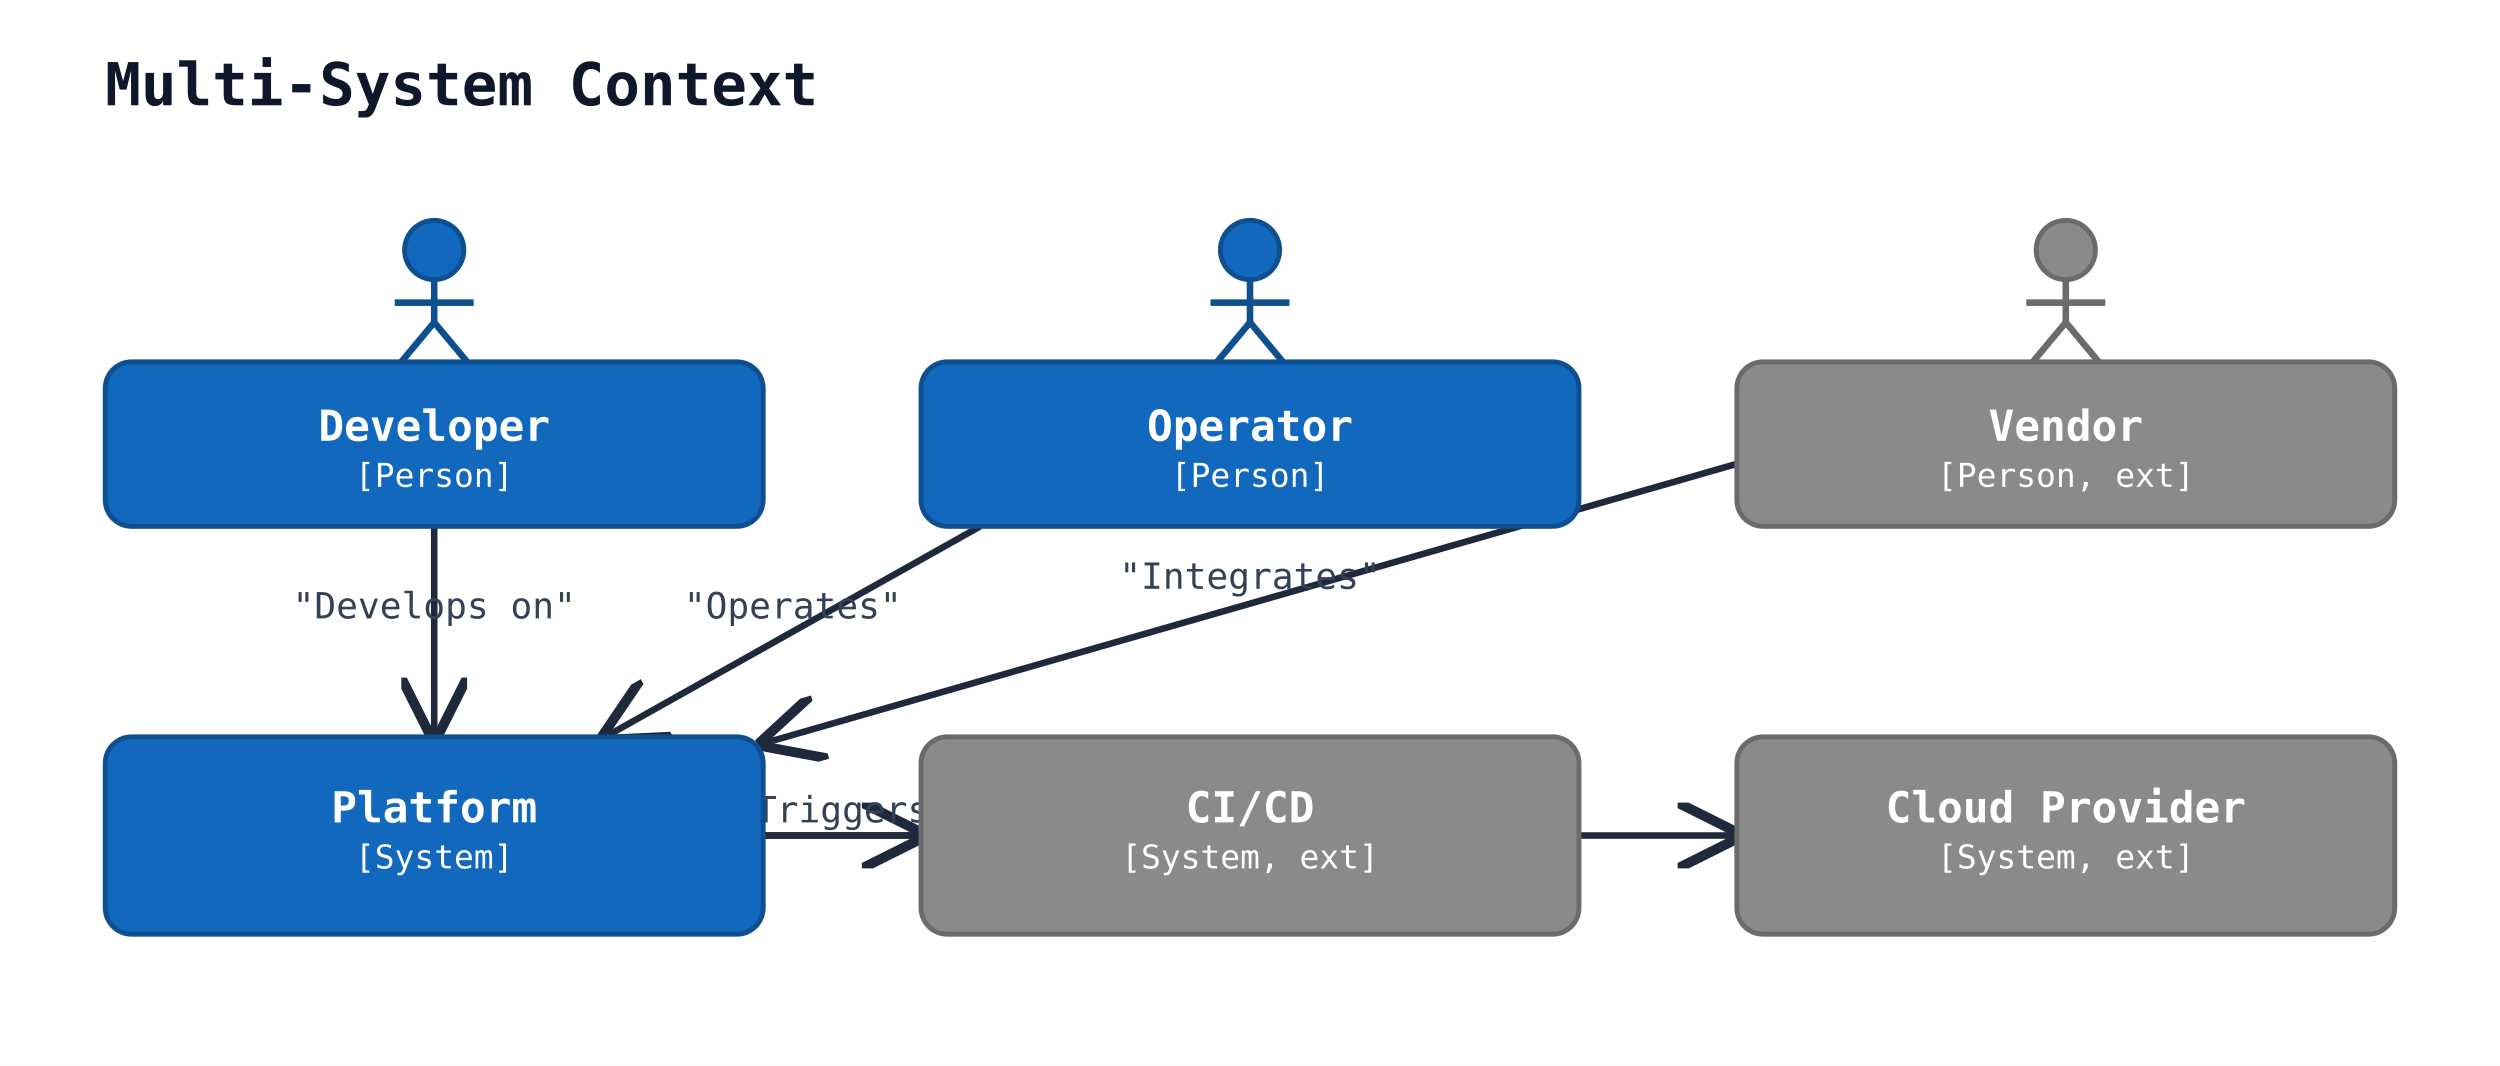
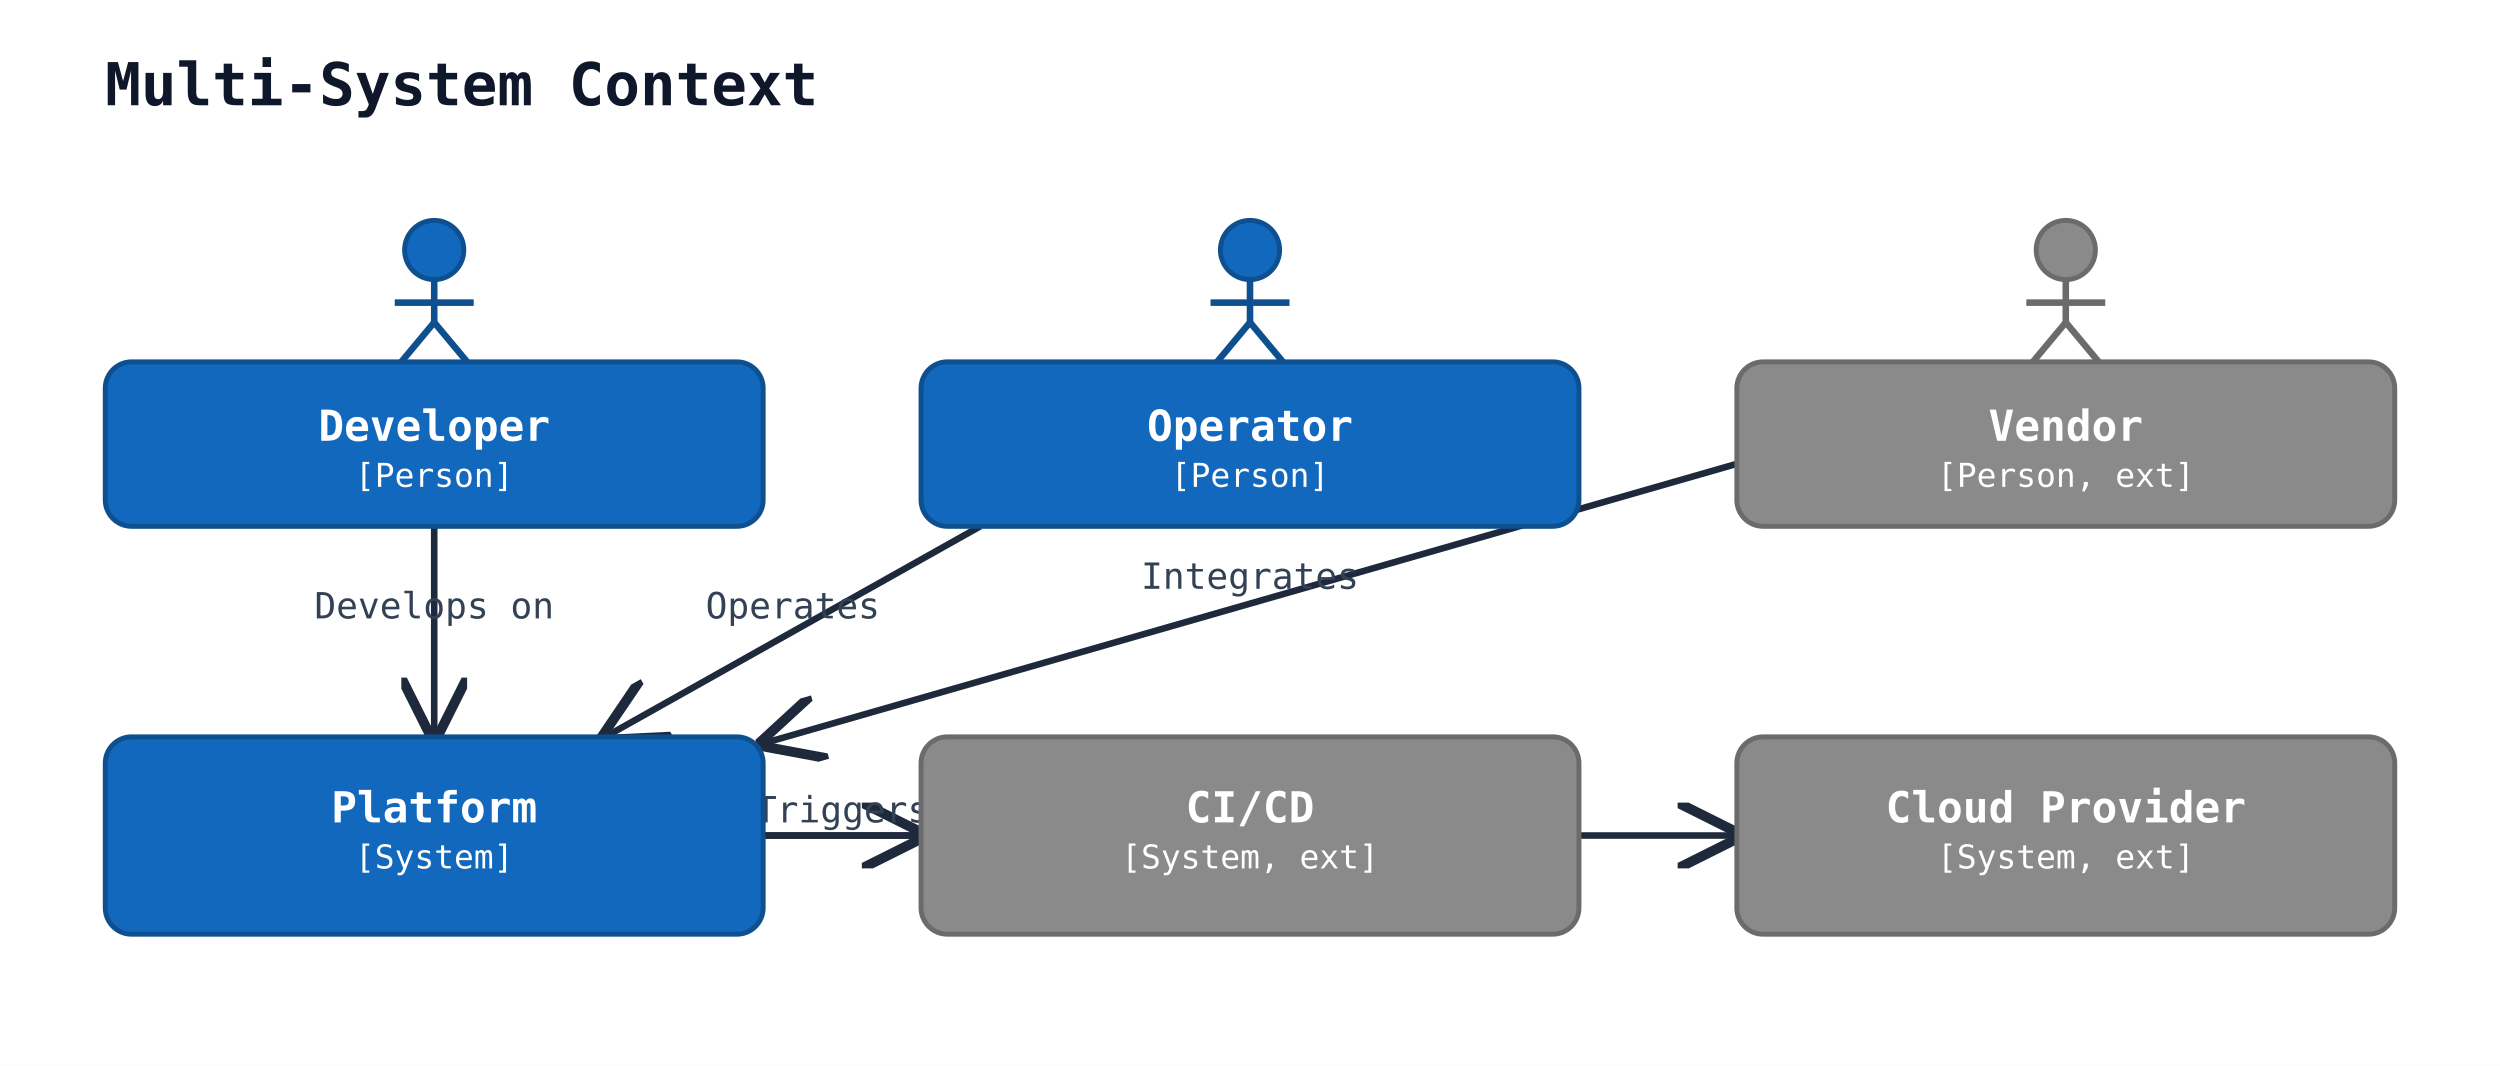
<svg xmlns="http://www.w3.org/2000/svg" width="760" height="324" viewBox="0 0 760 324">
  <rect width="100%" height="100%" fill="#ffffff" />
  <defs>
    <marker id="arrow-open" viewBox="0 0 10 10" refX="9" refY="5" markerWidth="10" markerHeight="10" orient="auto-start-reverse">
      <path d="M0,0 L10,5 L0,10" fill="none" stroke="#1e293b" stroke-width="1.5" />
    </marker>
    <marker id="arrow-triangle" viewBox="0 0 12 12" refX="11" refY="6" markerWidth="12" markerHeight="12" orient="auto-start-reverse">
      <path d="M0,0 L12,6 L0,12 z" fill="white" stroke="#1e293b" stroke-width="1.5" />
    </marker>
    <marker id="arrow-diamond-filled" viewBox="0 0 14 10" refX="13" refY="5" markerWidth="14" markerHeight="10" orient="auto-start-reverse">
      <path d="M0,5 L7,0 L14,5 L7,10 z" fill="#1e293b" stroke="#1e293b" stroke-width="1" />
    </marker>
    <marker id="arrow-diamond-open" viewBox="0 0 14 10" refX="13" refY="5" markerWidth="14" markerHeight="10" orient="auto-start-reverse">
      <path d="M0,5 L7,0 L14,5 L7,10 z" fill="white" stroke="#1e293b" stroke-width="1" />
    </marker>
  </defs>
  <text x="32" y="32" font-family="monospace" font-size="18" font-weight="600" fill="#0f172a">Multi-System Context</text>
  <line class="uml-relation" data-uml-from="dev" data-uml-to="platform" x1="132" y1="160" x2="132" y2="224" stroke="#1e293b" stroke-width="2" marker-end="url(#arrow-open)" />
-   <text x="132" y="188" text-anchor="middle" font-family="monospace" font-size="11" fill="#334155">"Develops on"</text>
+   <text x="132" y="188" text-anchor="middle" font-family="monospace" font-size="11" fill="#334155">Develops on</text>
  <line class="uml-relation" data-uml-from="ops" data-uml-to="platform" x1="298" y1="160" x2="184" y2="224" stroke="#1e293b" stroke-width="2" marker-end="url(#arrow-open)" />
-   <text x="241" y="188" text-anchor="middle" font-family="monospace" font-size="11" fill="#334155">"Operates"</text>
+   <text x="241" y="188" text-anchor="middle" font-family="monospace" font-size="11" fill="#334155">Operates</text>
  <line class="uml-relation" data-uml-from="vendor" data-uml-to="platform" x1="528" y1="141" x2="232" y2="226" stroke="#1e293b" stroke-width="2" marker-end="url(#arrow-open)" />
-   <text x="380" y="179" text-anchor="middle" font-family="monospace" font-size="11" fill="#334155">"Integrates"</text>
+   <text x="380" y="179" text-anchor="middle" font-family="monospace" font-size="11" fill="#334155">Integrates</text>
  <line class="uml-relation" data-uml-from="platform" data-uml-to="ci" x1="232" y1="254" x2="280" y2="254" stroke="#1e293b" stroke-width="2" marker-end="url(#arrow-open)" />
-   <text x="256" y="250" text-anchor="middle" font-family="monospace" font-size="11" fill="#334155">"Triggers"</text>
+   <text x="256" y="250" text-anchor="middle" font-family="monospace" font-size="11" fill="#334155">Triggers</text>
  <line class="uml-relation" data-uml-from="platform" data-uml-to="cloud" x1="232" y1="254" x2="528" y2="254" stroke="#1e293b" stroke-width="2" marker-end="url(#arrow-open)" />
-   <text x="380" y="250" text-anchor="middle" font-family="monospace" font-size="11" fill="#334155">"Runs on"</text>
+   <text x="380" y="250" text-anchor="middle" font-family="monospace" font-size="11" fill="#334155">Runs on</text>
  <circle cx="132" cy="76" r="9" fill="#1168bd" stroke="#0d4f8f" stroke-width="1.5" />
  <line x1="132" y1="85" x2="132" y2="98" stroke="#0d4f8f" stroke-width="2" />
  <line x1="120" y1="92" x2="144" y2="92" stroke="#0d4f8f" stroke-width="2" />
  <line x1="132" y1="98" x2="122" y2="110" stroke="#0d4f8f" stroke-width="2" />
  <line x1="132" y1="98" x2="142" y2="110" stroke="#0d4f8f" stroke-width="2" />
  <rect x="32" y="110" width="200" height="50" rx="8" ry="8" fill="#1168bd" stroke="#0d4f8f" stroke-width="1.5" />
  <text x="132" y="134" text-anchor="middle" font-family="monospace" font-size="13" font-weight="600" fill="#ffffff">Developer</text>
  <text x="132" y="148" text-anchor="middle" font-family="monospace" font-size="10" fill="#ffffff">[Person]</text>
  <circle cx="380" cy="76" r="9" fill="#1168bd" stroke="#0d4f8f" stroke-width="1.5" />
  <line x1="380" y1="85" x2="380" y2="98" stroke="#0d4f8f" stroke-width="2" />
  <line x1="368" y1="92" x2="392" y2="92" stroke="#0d4f8f" stroke-width="2" />
  <line x1="380" y1="98" x2="370" y2="110" stroke="#0d4f8f" stroke-width="2" />
  <line x1="380" y1="98" x2="390" y2="110" stroke="#0d4f8f" stroke-width="2" />
  <rect x="280" y="110" width="200" height="50" rx="8" ry="8" fill="#1168bd" stroke="#0d4f8f" stroke-width="1.5" />
  <text x="380" y="134" text-anchor="middle" font-family="monospace" font-size="13" font-weight="600" fill="#ffffff">Operator</text>
  <text x="380" y="148" text-anchor="middle" font-family="monospace" font-size="10" fill="#ffffff">[Person]</text>
  <circle cx="628" cy="76" r="9" fill="#8a8a8a" stroke="#6b6b6b" stroke-width="1.5" />
  <line x1="628" y1="85" x2="628" y2="98" stroke="#6b6b6b" stroke-width="2" />
  <line x1="616" y1="92" x2="640" y2="92" stroke="#6b6b6b" stroke-width="2" />
  <line x1="628" y1="98" x2="618" y2="110" stroke="#6b6b6b" stroke-width="2" />
  <line x1="628" y1="98" x2="638" y2="110" stroke="#6b6b6b" stroke-width="2" />
  <rect x="528" y="110" width="200" height="50" rx="8" ry="8" fill="#8a8a8a" stroke="#6b6b6b" stroke-width="1.5" />
  <text x="628" y="134" text-anchor="middle" font-family="monospace" font-size="13" font-weight="600" fill="#ffffff">Vendor</text>
  <text x="628" y="148" text-anchor="middle" font-family="monospace" font-size="10" fill="#ffffff">[Person, ext]</text>
  <rect x="32" y="224" width="200" height="60" rx="8" ry="8" fill="#1168bd" stroke="#0d4f8f" stroke-width="1.5" />
  <text x="132" y="250" text-anchor="middle" font-family="monospace" font-size="13" font-weight="600" fill="#ffffff">Platform</text>
  <text x="132" y="264" text-anchor="middle" font-family="monospace" font-size="10" fill="#ffffff">[System]</text>
  <rect x="280" y="224" width="200" height="60" rx="8" ry="8" fill="#8a8a8a" stroke="#6b6b6b" stroke-width="1.5" />
  <text x="380" y="250" text-anchor="middle" font-family="monospace" font-size="13" font-weight="600" fill="#ffffff">CI/CD</text>
  <text x="380" y="264" text-anchor="middle" font-family="monospace" font-size="10" fill="#ffffff">[System, ext]</text>
  <rect x="528" y="224" width="200" height="60" rx="8" ry="8" fill="#8a8a8a" stroke="#6b6b6b" stroke-width="1.5" />
  <text x="628" y="250" text-anchor="middle" font-family="monospace" font-size="13" font-weight="600" fill="#ffffff">Cloud Provider</text>
  <text x="628" y="264" text-anchor="middle" font-family="monospace" font-size="10" fill="#ffffff">[System, ext]</text>
</svg>
